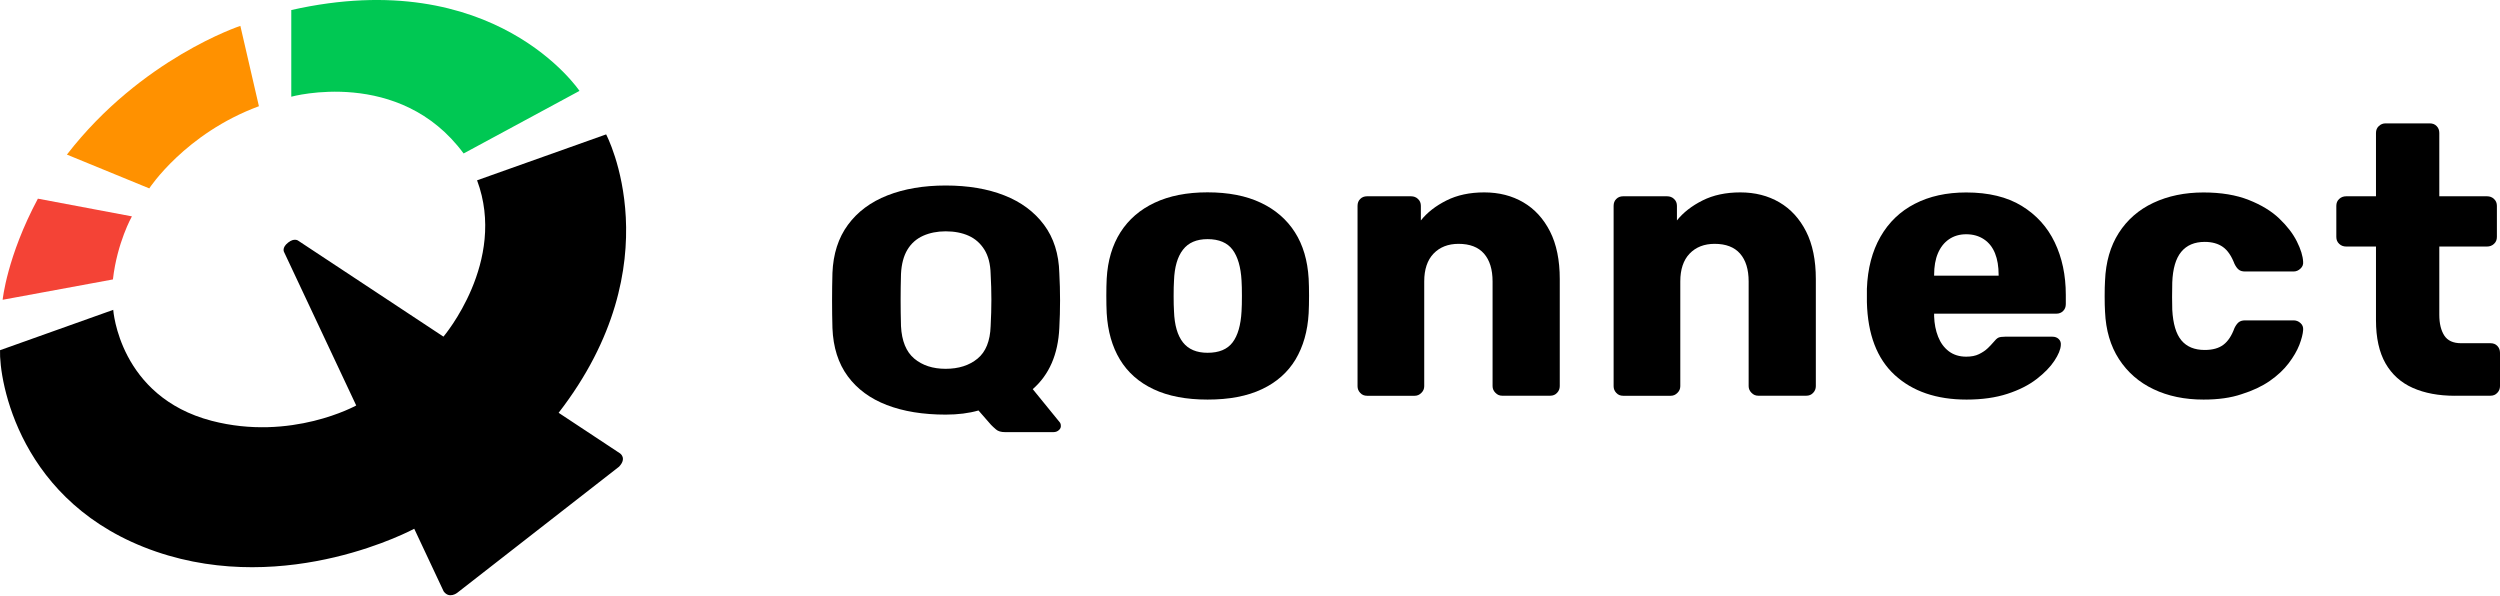
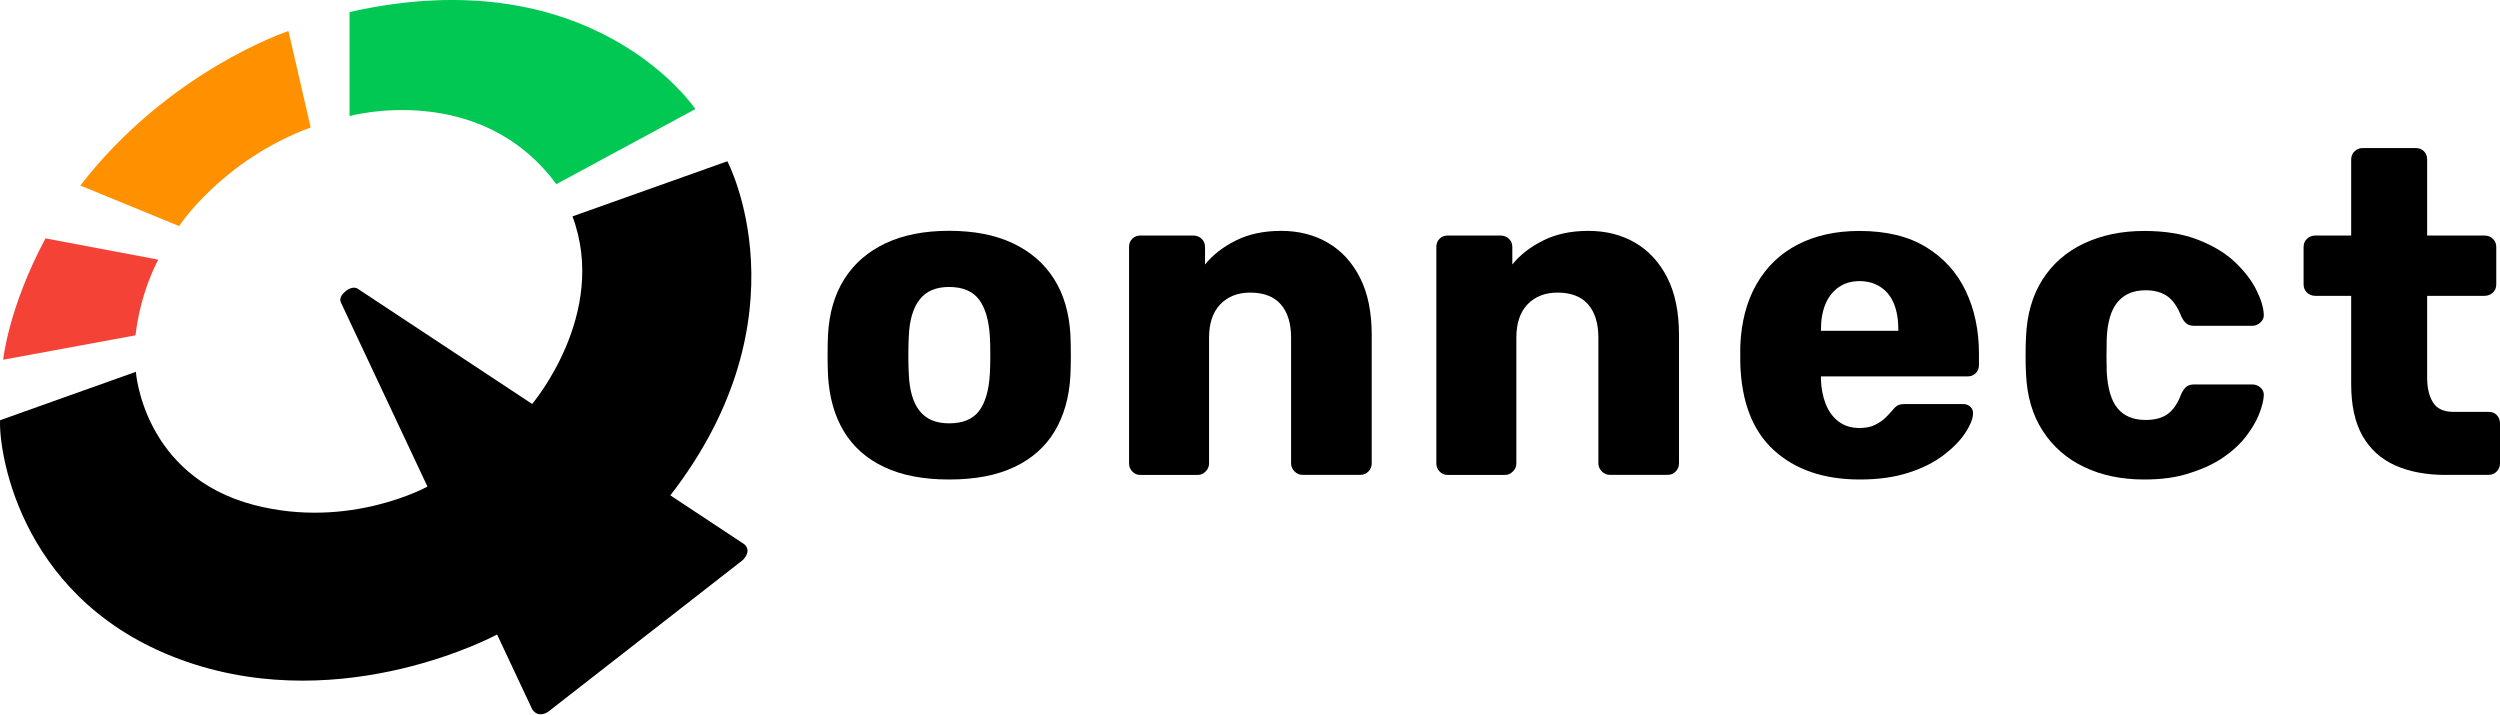
- <svg xmlns="http://www.w3.org/2000/svg" width="168" height="40" viewBox="0 0 168 40" fill="none">
-   <path d="M67.538 29.039C67.274 29.039 67.069 28.98 66.931 28.858C66.789 28.736 66.68 28.635 66.596 28.547L65.755 27.584C65.111 27.769 64.375 27.862 63.551 27.862C62.028 27.862 60.71 27.647 59.597 27.218C58.48 26.789 57.605 26.146 56.969 25.284C56.334 24.422 55.99 23.341 55.94 22.046C55.923 21.432 55.915 20.818 55.915 20.196C55.915 19.578 55.923 18.959 55.94 18.345C55.99 17.063 56.338 15.982 56.982 15.107C57.626 14.233 58.509 13.572 59.635 13.131C60.76 12.689 62.065 12.466 63.551 12.466C65.053 12.466 66.371 12.689 67.492 13.131C68.617 13.572 69.504 14.233 70.157 15.107C70.81 15.982 71.153 17.063 71.186 18.345C71.22 18.959 71.236 19.573 71.236 20.196C71.236 20.814 71.22 21.432 71.186 22.046C71.102 23.812 70.508 25.183 69.4 26.15L71.211 28.375C71.228 28.387 71.245 28.417 71.261 28.459C71.278 28.501 71.287 28.543 71.287 28.589C71.303 28.703 71.261 28.808 71.161 28.9C71.061 28.993 70.939 29.039 70.789 29.039H67.538ZM63.546 24.784C64.421 24.784 65.136 24.556 65.693 24.098C66.245 23.644 66.538 22.916 66.571 21.916C66.605 21.289 66.621 20.696 66.621 20.141C66.621 19.586 66.605 19.006 66.571 18.408C66.555 17.74 66.412 17.193 66.149 16.773C65.885 16.352 65.534 16.041 65.094 15.843C64.655 15.646 64.141 15.545 63.546 15.545C62.986 15.545 62.48 15.646 62.036 15.843C61.588 16.045 61.237 16.352 60.982 16.773C60.727 17.193 60.58 17.74 60.547 18.408C60.53 19.006 60.522 19.586 60.522 20.141C60.522 20.696 60.53 21.289 60.547 21.916C60.597 22.912 60.894 23.64 61.438 24.098C61.986 24.556 62.689 24.784 63.546 24.784Z" fill="black" />
-   <path d="M81.148 26.852C79.713 26.852 78.499 26.621 77.516 26.154C76.533 25.692 75.78 25.023 75.257 24.157C74.734 23.291 74.441 22.252 74.37 21.049C74.353 20.704 74.345 20.313 74.345 19.876C74.345 19.439 74.353 19.056 74.37 18.728C74.437 17.509 74.747 16.47 75.295 15.608C75.843 14.75 76.608 14.085 77.592 13.623C78.575 13.16 79.759 12.925 81.144 12.925C82.545 12.925 83.738 13.156 84.721 13.623C85.704 14.085 86.47 14.75 87.018 15.608C87.566 16.466 87.871 17.509 87.942 18.728C87.959 19.056 87.968 19.439 87.968 19.876C87.968 20.313 87.959 20.704 87.942 21.049C87.875 22.252 87.578 23.286 87.06 24.157C86.537 25.023 85.784 25.692 84.8 26.154C83.821 26.621 82.604 26.852 81.148 26.852ZM81.148 23.707C81.918 23.707 82.478 23.476 82.83 23.009C83.181 22.546 83.382 21.848 83.432 20.919C83.449 20.662 83.457 20.318 83.457 19.889C83.457 19.46 83.449 19.115 83.432 18.858C83.382 17.946 83.181 17.256 82.83 16.781C82.478 16.31 81.918 16.07 81.148 16.07C80.412 16.07 79.859 16.306 79.495 16.781C79.127 17.252 78.926 17.946 78.893 18.858C78.876 19.115 78.868 19.46 78.868 19.889C78.868 20.318 78.876 20.662 78.893 20.919C78.926 21.848 79.127 22.542 79.495 23.009C79.863 23.476 80.416 23.707 81.148 23.707Z" fill="black" />
-   <path d="M91.867 26.596C91.679 26.596 91.524 26.533 91.407 26.402C91.285 26.272 91.227 26.125 91.227 25.953V13.833C91.227 13.644 91.285 13.488 91.407 13.371C91.528 13.249 91.679 13.19 91.867 13.19H94.817C95.005 13.19 95.164 13.249 95.289 13.371C95.419 13.493 95.482 13.644 95.482 13.833V14.813C95.908 14.279 96.482 13.833 97.201 13.472C97.921 13.11 98.766 12.929 99.741 12.929C100.732 12.929 101.607 13.152 102.368 13.598C103.13 14.043 103.728 14.7 104.163 15.557C104.598 16.415 104.816 17.483 104.816 18.753V25.948C104.816 26.121 104.757 26.272 104.636 26.398C104.515 26.529 104.364 26.592 104.176 26.592H100.942C100.77 26.592 100.619 26.529 100.494 26.398C100.364 26.268 100.301 26.121 100.301 25.948V18.913C100.301 18.106 100.109 17.483 99.724 17.042C99.339 16.605 98.77 16.386 98.017 16.386C97.314 16.386 96.758 16.605 96.335 17.042C95.917 17.479 95.708 18.102 95.708 18.913V25.953C95.708 26.125 95.645 26.276 95.515 26.402C95.385 26.533 95.239 26.596 95.067 26.596H91.867Z" fill="black" />
-   <path d="M109.075 26.596C108.887 26.596 108.732 26.533 108.615 26.402C108.493 26.272 108.435 26.125 108.435 25.953V13.833C108.435 13.644 108.493 13.488 108.615 13.371C108.736 13.249 108.887 13.19 109.075 13.19H112.024C112.213 13.19 112.372 13.249 112.497 13.371C112.627 13.493 112.69 13.644 112.69 13.833V14.813C113.116 14.279 113.69 13.833 114.409 13.472C115.129 13.11 115.974 12.929 116.949 12.929C117.94 12.929 118.815 13.152 119.576 13.598C120.338 14.043 120.936 14.7 121.371 15.557C121.806 16.415 122.024 17.483 122.024 18.753V25.948C122.024 26.121 121.965 26.272 121.844 26.398C121.723 26.529 121.572 26.592 121.384 26.592H118.15C117.978 26.592 117.827 26.529 117.702 26.398C117.572 26.268 117.509 26.121 117.509 25.948V18.913C117.509 18.106 117.317 17.483 116.932 17.042C116.547 16.605 115.978 16.386 115.225 16.386C114.522 16.386 113.966 16.605 113.543 17.042C113.125 17.479 112.916 18.102 112.916 18.913V25.953C112.916 26.125 112.853 26.276 112.723 26.402C112.593 26.533 112.447 26.596 112.276 26.596H109.075Z" fill="black" />
-   <path d="M132.153 26.852C130.136 26.852 128.526 26.302 127.329 25.204C126.132 24.106 125.509 22.471 125.455 20.305C125.455 20.187 125.455 20.032 125.455 19.842C125.455 19.653 125.455 19.506 125.455 19.405C125.505 18.047 125.81 16.882 126.367 15.911C126.923 14.939 127.693 14.199 128.676 13.694C129.659 13.186 130.81 12.933 132.128 12.933C133.634 12.933 134.877 13.236 135.86 13.837C136.843 14.439 137.584 15.255 138.077 16.285C138.571 17.315 138.822 18.492 138.822 19.817V20.435C138.822 20.625 138.763 20.78 138.642 20.898C138.521 21.02 138.37 21.079 138.182 21.079H129.973C129.973 21.096 129.973 21.121 129.973 21.154C129.973 21.188 129.973 21.222 129.973 21.259C129.99 21.76 130.078 22.214 130.241 22.626C130.404 23.038 130.643 23.366 130.961 23.606C131.279 23.846 131.668 23.968 132.128 23.968C132.471 23.968 132.755 23.913 132.986 23.799C133.216 23.686 133.408 23.56 133.563 23.413C133.718 23.265 133.835 23.143 133.923 23.038C134.078 22.849 134.199 22.731 134.295 22.689C134.387 22.647 134.538 22.626 134.743 22.626H137.922C138.094 22.626 138.236 22.677 138.345 22.782C138.454 22.887 138.504 23.021 138.487 23.194C138.471 23.488 138.324 23.837 138.052 24.249C137.78 24.662 137.383 25.069 136.86 25.473C136.337 25.877 135.684 26.209 134.898 26.465C134.111 26.722 133.195 26.852 132.153 26.852ZM129.973 18.526H134.308V18.476C134.308 17.908 134.228 17.424 134.065 17.021C133.902 16.617 133.655 16.302 133.32 16.079C132.986 15.856 132.588 15.742 132.128 15.742C131.684 15.742 131.299 15.856 130.973 16.079C130.647 16.302 130.4 16.617 130.228 17.021C130.057 17.424 129.973 17.908 129.973 18.476V18.526Z" fill="black" />
-   <path d="M148.077 26.852C146.813 26.852 145.692 26.621 144.717 26.154C143.742 25.692 142.968 25.015 142.395 24.132C141.822 23.249 141.512 22.185 141.458 20.948C141.441 20.675 141.433 20.326 141.433 19.905C141.433 19.485 141.441 19.136 141.458 18.863C141.508 17.609 141.818 16.537 142.382 15.654C142.947 14.771 143.721 14.094 144.704 13.631C145.688 13.169 146.813 12.933 148.077 12.933C149.256 12.933 150.269 13.101 151.118 13.438C151.968 13.774 152.65 14.191 153.168 14.687C153.691 15.187 154.085 15.696 154.348 16.222C154.612 16.747 154.754 17.206 154.771 17.601C154.787 17.773 154.729 17.925 154.591 18.051C154.453 18.181 154.298 18.244 154.131 18.244H150.871C150.683 18.244 150.537 18.202 150.436 18.114C150.332 18.03 150.24 17.9 150.156 17.727C149.951 17.193 149.692 16.815 149.374 16.592C149.056 16.369 148.65 16.255 148.156 16.255C147.474 16.255 146.947 16.478 146.579 16.924C146.211 17.37 146.01 18.059 145.976 18.985C145.96 19.674 145.96 20.284 145.976 20.814C146.027 21.76 146.232 22.445 146.591 22.874C146.951 23.303 147.47 23.518 148.156 23.518C148.687 23.518 149.106 23.4 149.411 23.169C149.721 22.937 149.968 22.563 150.156 22.046C150.24 21.873 150.336 21.743 150.436 21.659C150.541 21.575 150.683 21.529 150.871 21.529H154.131C154.302 21.529 154.457 21.587 154.591 21.709C154.729 21.831 154.787 21.983 154.771 22.172C154.754 22.445 154.666 22.782 154.516 23.177C154.361 23.572 154.122 23.985 153.796 24.413C153.47 24.842 153.047 25.238 152.528 25.599C152.005 25.961 151.378 26.255 150.641 26.487C149.905 26.739 149.051 26.852 148.077 26.852Z" fill="black" />
-   <path d="M164.971 26.596C163.875 26.596 162.933 26.419 162.138 26.066C161.344 25.713 160.733 25.162 160.306 24.418C159.879 23.669 159.666 22.702 159.666 21.516V16.567H157.666C157.478 16.567 157.319 16.508 157.193 16.386C157.063 16.264 157.001 16.112 157.001 15.923V13.833C157.001 13.644 157.063 13.488 157.193 13.371C157.323 13.249 157.478 13.19 157.666 13.19H159.666V8.934C159.666 8.745 159.729 8.589 159.858 8.472C159.988 8.35 160.134 8.291 160.306 8.291H163.281C163.469 8.291 163.624 8.35 163.741 8.472C163.862 8.594 163.921 8.745 163.921 8.934V13.19H167.126C167.314 13.19 167.473 13.249 167.598 13.371C167.728 13.493 167.791 13.644 167.791 13.833V15.923C167.791 16.112 167.728 16.268 167.598 16.386C167.469 16.508 167.314 16.567 167.126 16.567H163.921V21.154C163.921 21.739 164.034 22.201 164.255 22.546C164.477 22.891 164.854 23.064 165.385 23.064H167.36C167.548 23.064 167.703 23.122 167.82 23.244C167.937 23.366 168 23.518 168 23.707V25.948C168 26.121 167.941 26.272 167.82 26.398C167.699 26.529 167.548 26.592 167.36 26.592H164.971V26.596Z" fill="black" />
+ <svg xmlns="http://www.w3.org/2000/svg" width="140" height="40" viewBox="0 0 140 40" fill="none">
+   <path d="M53.148 26.852C51.713 26.852 50.499 26.621 49.516 26.154C48.533 25.692 47.78 25.023 47.257 24.157C46.734 23.291 46.441 22.252 46.37 21.049C46.353 20.704 46.345 20.313 46.345 19.876C46.345 19.439 46.353 19.056 46.37 18.728C46.437 17.509 46.746 16.47 47.294 15.608C47.843 14.75 48.608 14.085 49.591 13.623C50.575 13.16 51.759 12.925 53.143 12.925C54.545 12.925 55.737 13.156 56.721 13.623C57.704 14.085 58.469 14.75 59.017 15.608C59.566 16.466 59.871 17.509 59.942 18.728C59.959 19.056 59.967 19.439 59.967 19.876C59.967 20.313 59.959 20.704 59.942 21.049C59.875 22.252 59.578 23.286 59.059 24.157C58.536 25.023 57.783 25.692 56.8 26.154C55.821 26.621 54.604 26.852 53.148 26.852ZM53.148 23.707C53.917 23.707 54.478 23.476 54.83 23.009C55.181 22.546 55.382 21.848 55.432 20.919C55.449 20.662 55.457 20.318 55.457 19.889C55.457 19.46 55.449 19.115 55.432 18.858C55.382 17.946 55.181 17.256 54.83 16.781C54.478 16.31 53.917 16.07 53.148 16.07C52.411 16.07 51.859 16.306 51.495 16.781C51.127 17.252 50.926 17.946 50.892 18.858C50.876 19.115 50.867 19.46 50.867 19.889C50.867 20.318 50.876 20.662 50.892 20.919C50.926 21.848 51.127 22.542 51.495 23.009C51.863 23.476 52.415 23.707 53.148 23.707Z" fill="black" />
+   <path d="M63.867 26.596C63.678 26.596 63.524 26.533 63.407 26.402C63.285 26.272 63.227 26.125 63.227 25.953V13.833C63.227 13.644 63.285 13.488 63.407 13.371C63.528 13.249 63.678 13.19 63.867 13.19H66.816C67.005 13.19 67.164 13.249 67.289 13.371C67.419 13.493 67.482 13.644 67.482 13.833V14.813C67.908 14.279 68.481 13.833 69.201 13.472C69.921 13.11 70.766 12.929 71.741 12.929C72.732 12.929 73.607 13.152 74.368 13.598C75.13 14.043 75.728 14.7 76.163 15.557C76.598 16.415 76.816 17.483 76.816 18.753V25.948C76.816 26.121 76.757 26.272 76.636 26.398C76.515 26.529 76.364 26.592 76.176 26.592H72.942C72.77 26.592 72.619 26.529 72.494 26.398C72.364 26.268 72.301 26.121 72.301 25.948V18.913C72.301 18.106 72.109 17.483 71.724 17.042C71.339 16.605 70.77 16.386 70.017 16.386C69.314 16.386 68.758 16.605 68.335 17.042C67.917 17.479 67.707 18.102 67.707 18.913V25.953C67.707 26.125 67.645 26.276 67.515 26.402C67.385 26.533 67.239 26.596 67.067 26.596H63.867Z" fill="black" />
+   <path d="M81.075 26.596C80.887 26.596 80.732 26.533 80.615 26.402C80.493 26.272 80.435 26.125 80.435 25.953V13.833C80.435 13.644 80.493 13.488 80.615 13.371C80.736 13.249 80.887 13.19 81.075 13.19H84.024C84.213 13.19 84.372 13.249 84.497 13.371C84.627 13.493 84.69 13.644 84.69 13.833V14.813C85.116 14.279 85.69 13.833 86.409 13.472C87.129 13.11 87.974 12.929 88.949 12.929C89.94 12.929 90.815 13.152 91.576 13.598C92.338 14.043 92.936 14.7 93.371 15.557C93.806 16.415 94.024 17.483 94.024 18.753V25.948C94.024 26.121 93.965 26.272 93.844 26.398C93.723 26.529 93.572 26.592 93.384 26.592H90.15C89.978 26.592 89.827 26.529 89.702 26.398C89.572 26.268 89.509 26.121 89.509 25.948V18.913C89.509 18.106 89.317 17.483 88.932 17.042C88.547 16.605 87.978 16.386 87.225 16.386C86.522 16.386 85.966 16.605 85.543 17.042C85.125 17.479 84.916 18.102 84.916 18.913V25.953C84.916 26.125 84.853 26.276 84.723 26.402C84.593 26.533 84.447 26.596 84.276 26.596H81.075Z" fill="black" />
+   <path d="M104.153 26.852C102.136 26.852 100.526 26.302 99.329 25.204C98.132 24.107 97.509 22.471 97.455 20.305C97.455 20.187 97.455 20.032 97.455 19.842C97.455 19.653 97.455 19.506 97.455 19.405C97.505 18.047 97.81 16.882 98.367 15.911C98.923 14.939 99.693 14.199 100.676 13.694C101.659 13.186 102.81 12.933 104.128 12.933C105.634 12.933 106.877 13.236 107.86 13.838C108.843 14.439 109.584 15.255 110.077 16.285C110.571 17.315 110.822 18.492 110.822 19.817V20.435C110.822 20.625 110.763 20.78 110.642 20.898C110.521 21.02 110.37 21.079 110.182 21.079H101.973C101.973 21.096 101.973 21.121 101.973 21.154C101.973 21.188 101.973 21.222 101.973 21.26C101.99 21.76 102.078 22.214 102.241 22.626C102.404 23.038 102.643 23.366 102.961 23.606C103.279 23.846 103.668 23.968 104.128 23.968C104.471 23.968 104.755 23.913 104.986 23.799C105.216 23.686 105.408 23.56 105.563 23.413C105.718 23.265 105.835 23.143 105.923 23.038C106.078 22.849 106.199 22.731 106.295 22.689C106.387 22.647 106.538 22.626 106.743 22.626H109.922C110.094 22.626 110.236 22.677 110.345 22.782C110.454 22.887 110.504 23.021 110.487 23.194C110.471 23.488 110.324 23.837 110.052 24.249C109.78 24.662 109.383 25.07 108.86 25.473C108.337 25.877 107.684 26.209 106.898 26.465C106.111 26.722 105.195 26.852 104.153 26.852ZM101.973 18.526H106.308V18.476C106.308 17.908 106.228 17.424 106.065 17.021C105.902 16.617 105.655 16.302 105.32 16.079C104.986 15.856 104.588 15.742 104.128 15.742C103.684 15.742 103.299 15.856 102.973 16.079C102.647 16.302 102.4 16.617 102.228 17.021C102.057 17.424 101.973 17.908 101.973 18.476V18.526Z" fill="black" />
+   <path d="M120.077 26.852C118.813 26.852 117.692 26.621 116.717 26.154C115.742 25.692 114.968 25.015 114.395 24.132C113.822 23.249 113.512 22.185 113.458 20.948C113.441 20.675 113.433 20.326 113.433 19.906C113.433 19.485 113.441 19.136 113.458 18.863C113.508 17.609 113.818 16.537 114.382 15.654C114.947 14.771 115.721 14.094 116.704 13.631C117.688 13.169 118.813 12.933 120.077 12.933C121.256 12.933 122.269 13.101 123.118 13.438C123.968 13.774 124.65 14.191 125.168 14.687C125.691 15.187 126.085 15.696 126.348 16.222C126.612 16.747 126.754 17.206 126.771 17.601C126.787 17.773 126.729 17.925 126.591 18.051C126.453 18.181 126.298 18.244 126.131 18.244H122.871C122.683 18.244 122.537 18.202 122.436 18.114C122.332 18.03 122.24 17.9 122.156 17.727C121.951 17.193 121.692 16.815 121.374 16.592C121.056 16.369 120.65 16.255 120.156 16.255C119.474 16.255 118.947 16.478 118.579 16.924C118.211 17.37 118.01 18.059 117.976 18.985C117.96 19.674 117.96 20.284 117.976 20.814C118.027 21.76 118.232 22.445 118.591 22.874C118.951 23.303 119.47 23.518 120.156 23.518C120.687 23.518 121.106 23.4 121.411 23.169C121.721 22.937 121.968 22.563 122.156 22.046C122.24 21.873 122.336 21.743 122.436 21.659C122.541 21.575 122.683 21.529 122.871 21.529H126.131C126.302 21.529 126.457 21.587 126.591 21.709C126.729 21.831 126.787 21.983 126.771 22.172C126.754 22.445 126.666 22.782 126.516 23.177C126.361 23.572 126.122 23.985 125.796 24.413C125.47 24.842 125.047 25.238 124.528 25.599C124.005 25.961 123.378 26.255 122.641 26.487C121.905 26.739 121.051 26.852 120.077 26.852Z" fill="black" />
+   <path d="M136.971 26.596C135.875 26.596 134.933 26.419 134.138 26.066C133.344 25.713 132.733 25.162 132.306 24.418C131.879 23.669 131.666 22.702 131.666 21.516V16.567H129.666C129.478 16.567 129.319 16.508 129.193 16.386C129.063 16.264 129.001 16.112 129.001 15.923V13.833C129.001 13.644 129.063 13.488 129.193 13.371C129.323 13.249 129.478 13.19 129.666 13.19H131.666V8.934C131.666 8.745 131.729 8.589 131.858 8.472C131.988 8.35 132.134 8.291 132.306 8.291H135.281C135.469 8.291 135.624 8.35 135.741 8.472C135.862 8.594 135.921 8.745 135.921 8.934V13.19H139.126C139.314 13.19 139.473 13.249 139.598 13.371C139.728 13.493 139.791 13.644 139.791 13.833V15.923C139.791 16.112 139.728 16.268 139.598 16.386C139.469 16.508 139.314 16.567 139.126 16.567H135.921V21.154C135.921 21.739 136.034 22.201 136.255 22.546C136.477 22.891 136.854 23.064 137.385 23.064H139.36C139.548 23.064 139.703 23.122 139.82 23.244C139.937 23.366 140 23.518 140 23.707V25.948C140 26.121 139.941 26.272 139.82 26.398C139.699 26.529 139.548 26.592 139.36 26.592H136.971V26.596Z" fill="black" />
  <path d="M19.574 6.499C19.574 6.499 26.858 4.485 31.155 10.313L38.941 6.108C38.941 6.108 33.255 -2.416 19.574 0.675V6.499Z" fill="#00C853" />
-   <path d="M17.399 7.138L16.152 1.739C16.152 1.739 9.495 3.926 4.496 10.389L10.031 12.66C10.031 12.656 12.437 8.972 17.399 7.138Z" fill="#FF9100" />
+   <path d="M17.398 7.138L16.152 1.739C16.152 1.739 9.495 3.926 4.496 10.389L10.031 12.66C10.031 12.656 12.437 8.972 17.398 7.138Z" fill="#FF9100" />
  <path d="M8.864 14.54C8.864 14.54 7.872 16.289 7.588 18.778L0.178 20.145C0.178 20.145 0.463 17.244 2.546 13.35L8.864 14.54Z" fill="#F44336" />
  <path d="M7.609 20.822C7.609 20.822 8.006 26.655 14.223 28.278C19.574 29.674 23.938 27.248 23.938 27.248L19.089 16.936C19.089 16.936 18.918 16.651 19.361 16.302C19.8 15.953 20.06 16.188 20.06 16.188L29.8 22.622C29.8 22.622 34.096 17.58 32.059 12.117L40.732 9.031C40.732 9.031 45.322 17.681 37.54 27.74L41.669 30.469C41.669 30.469 42.142 30.788 41.602 31.36L30.724 39.838C30.724 39.838 30.189 40.263 29.812 39.737L27.837 35.532C27.837 35.532 19.378 40.124 10.483 37.067C1.253 33.892 -0.065 25.523 0.002 23.534L7.609 20.822Z" fill="black" />
</svg>
